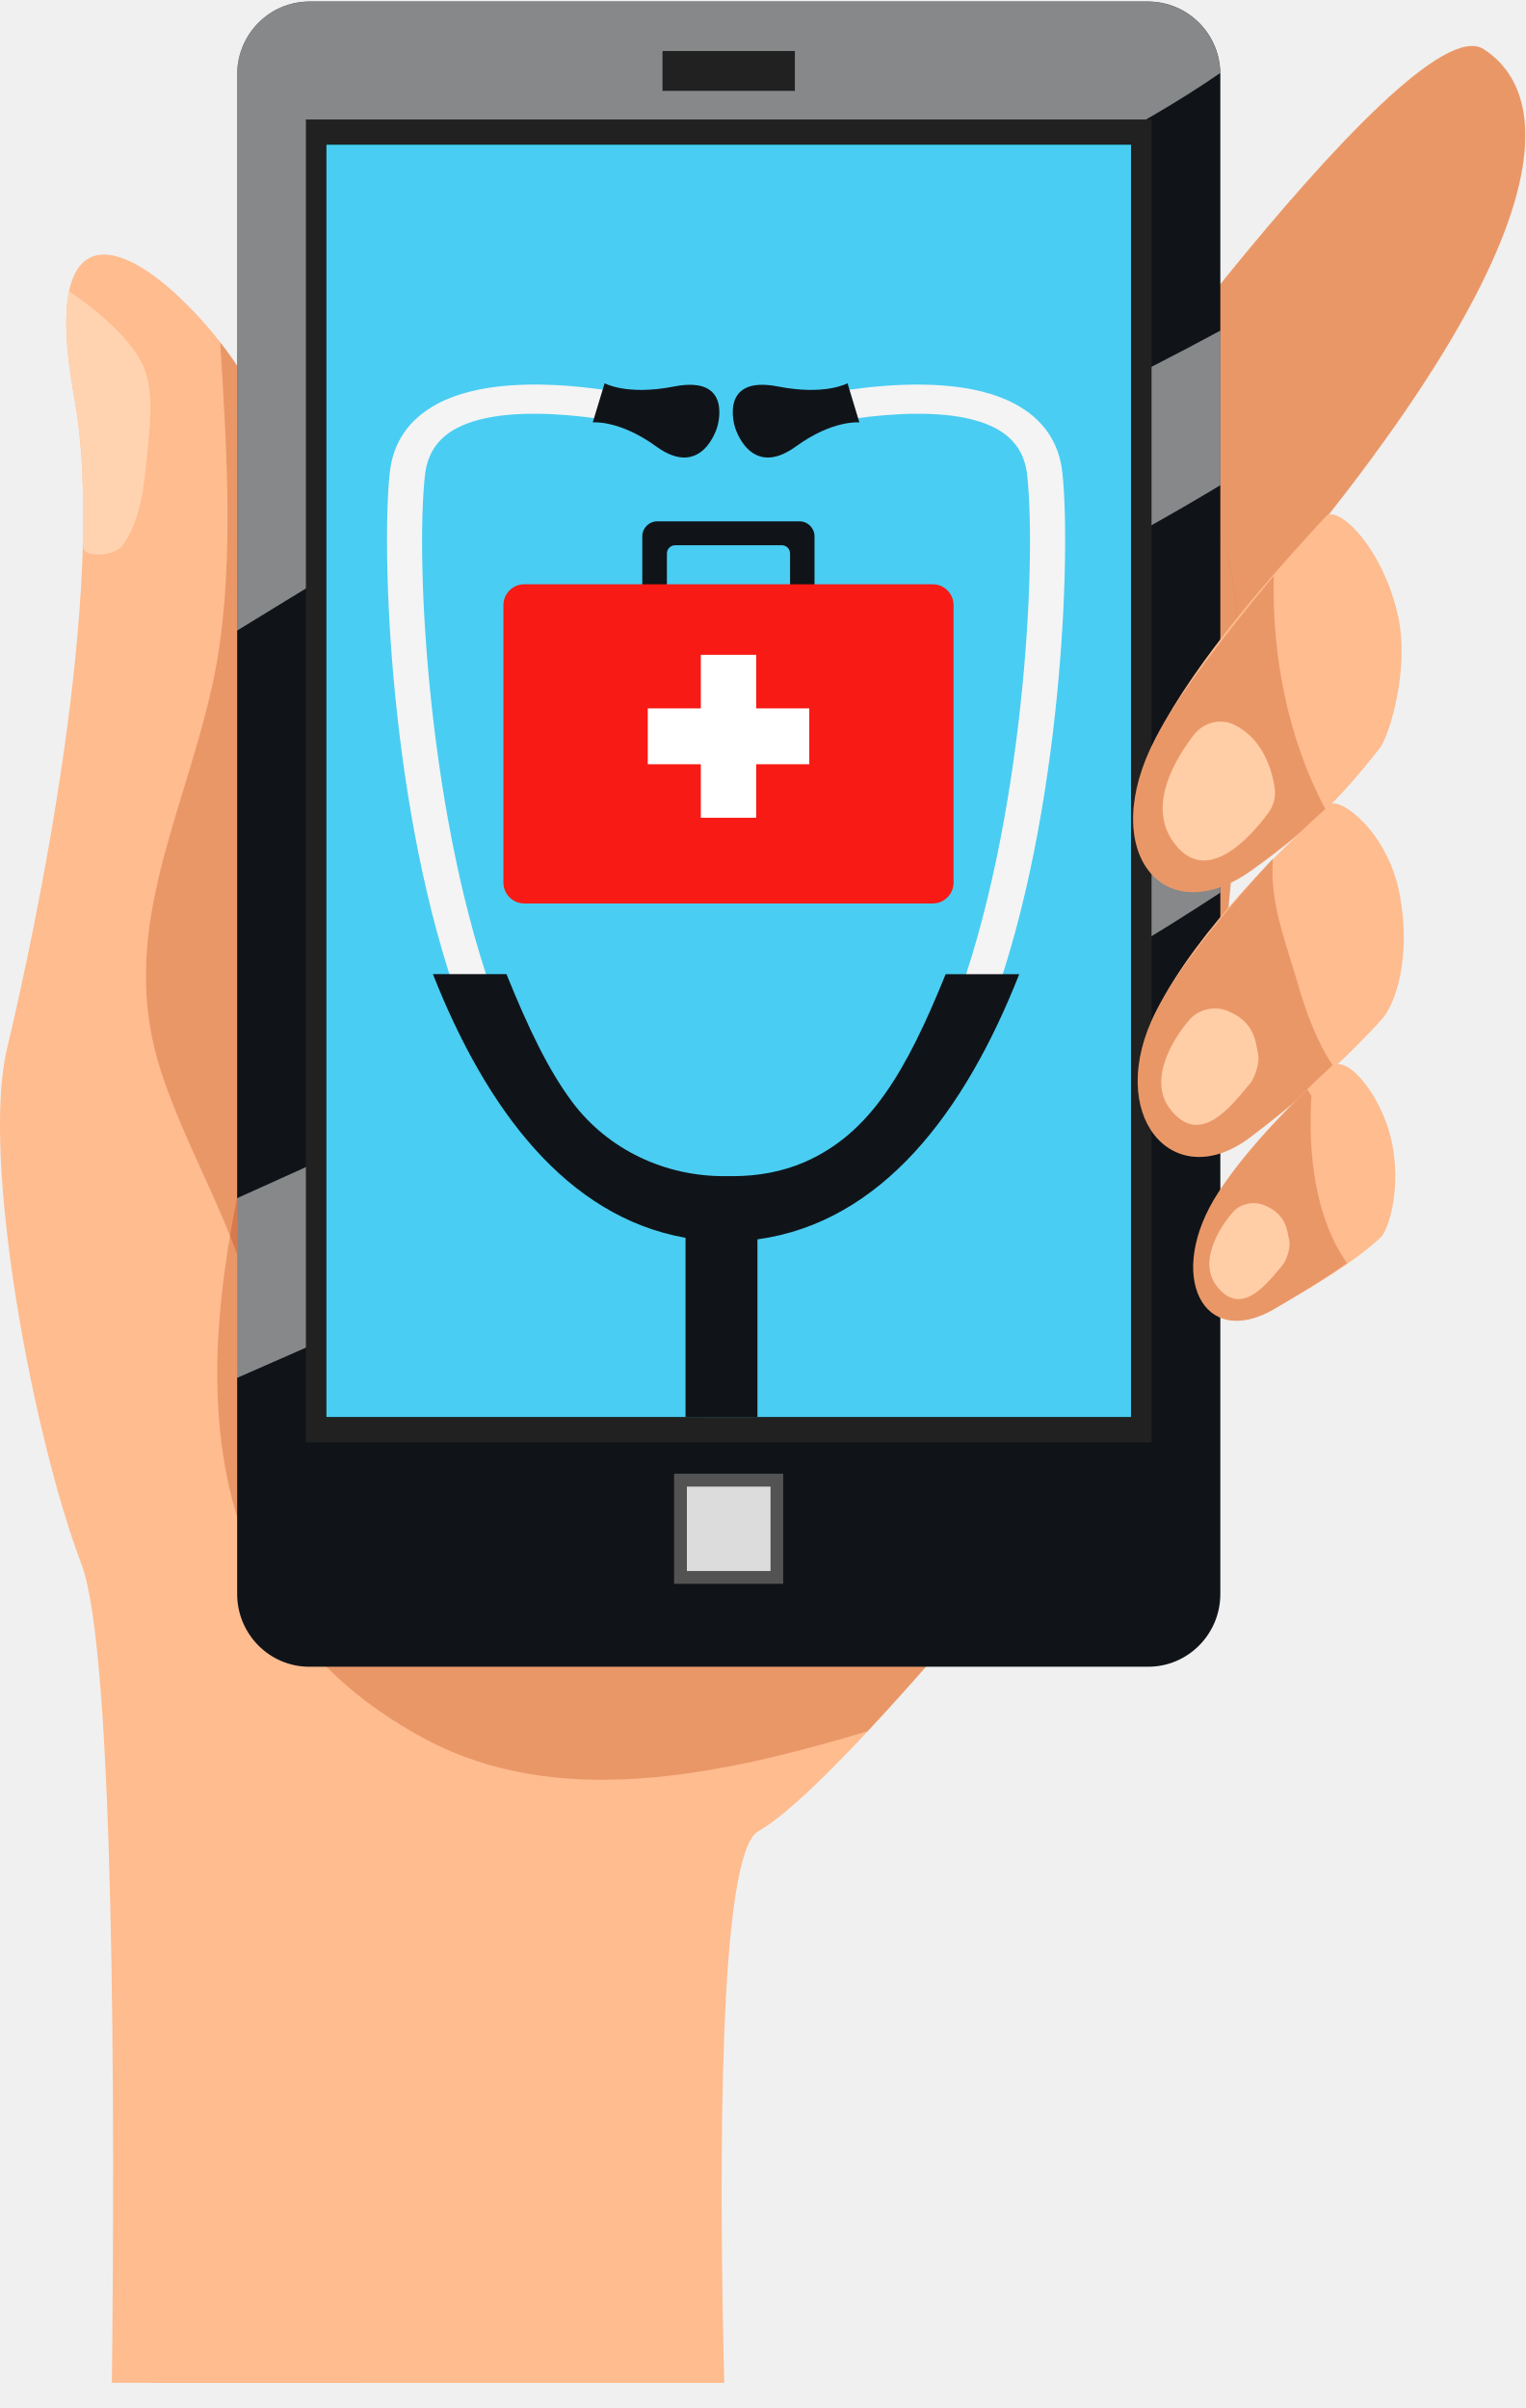
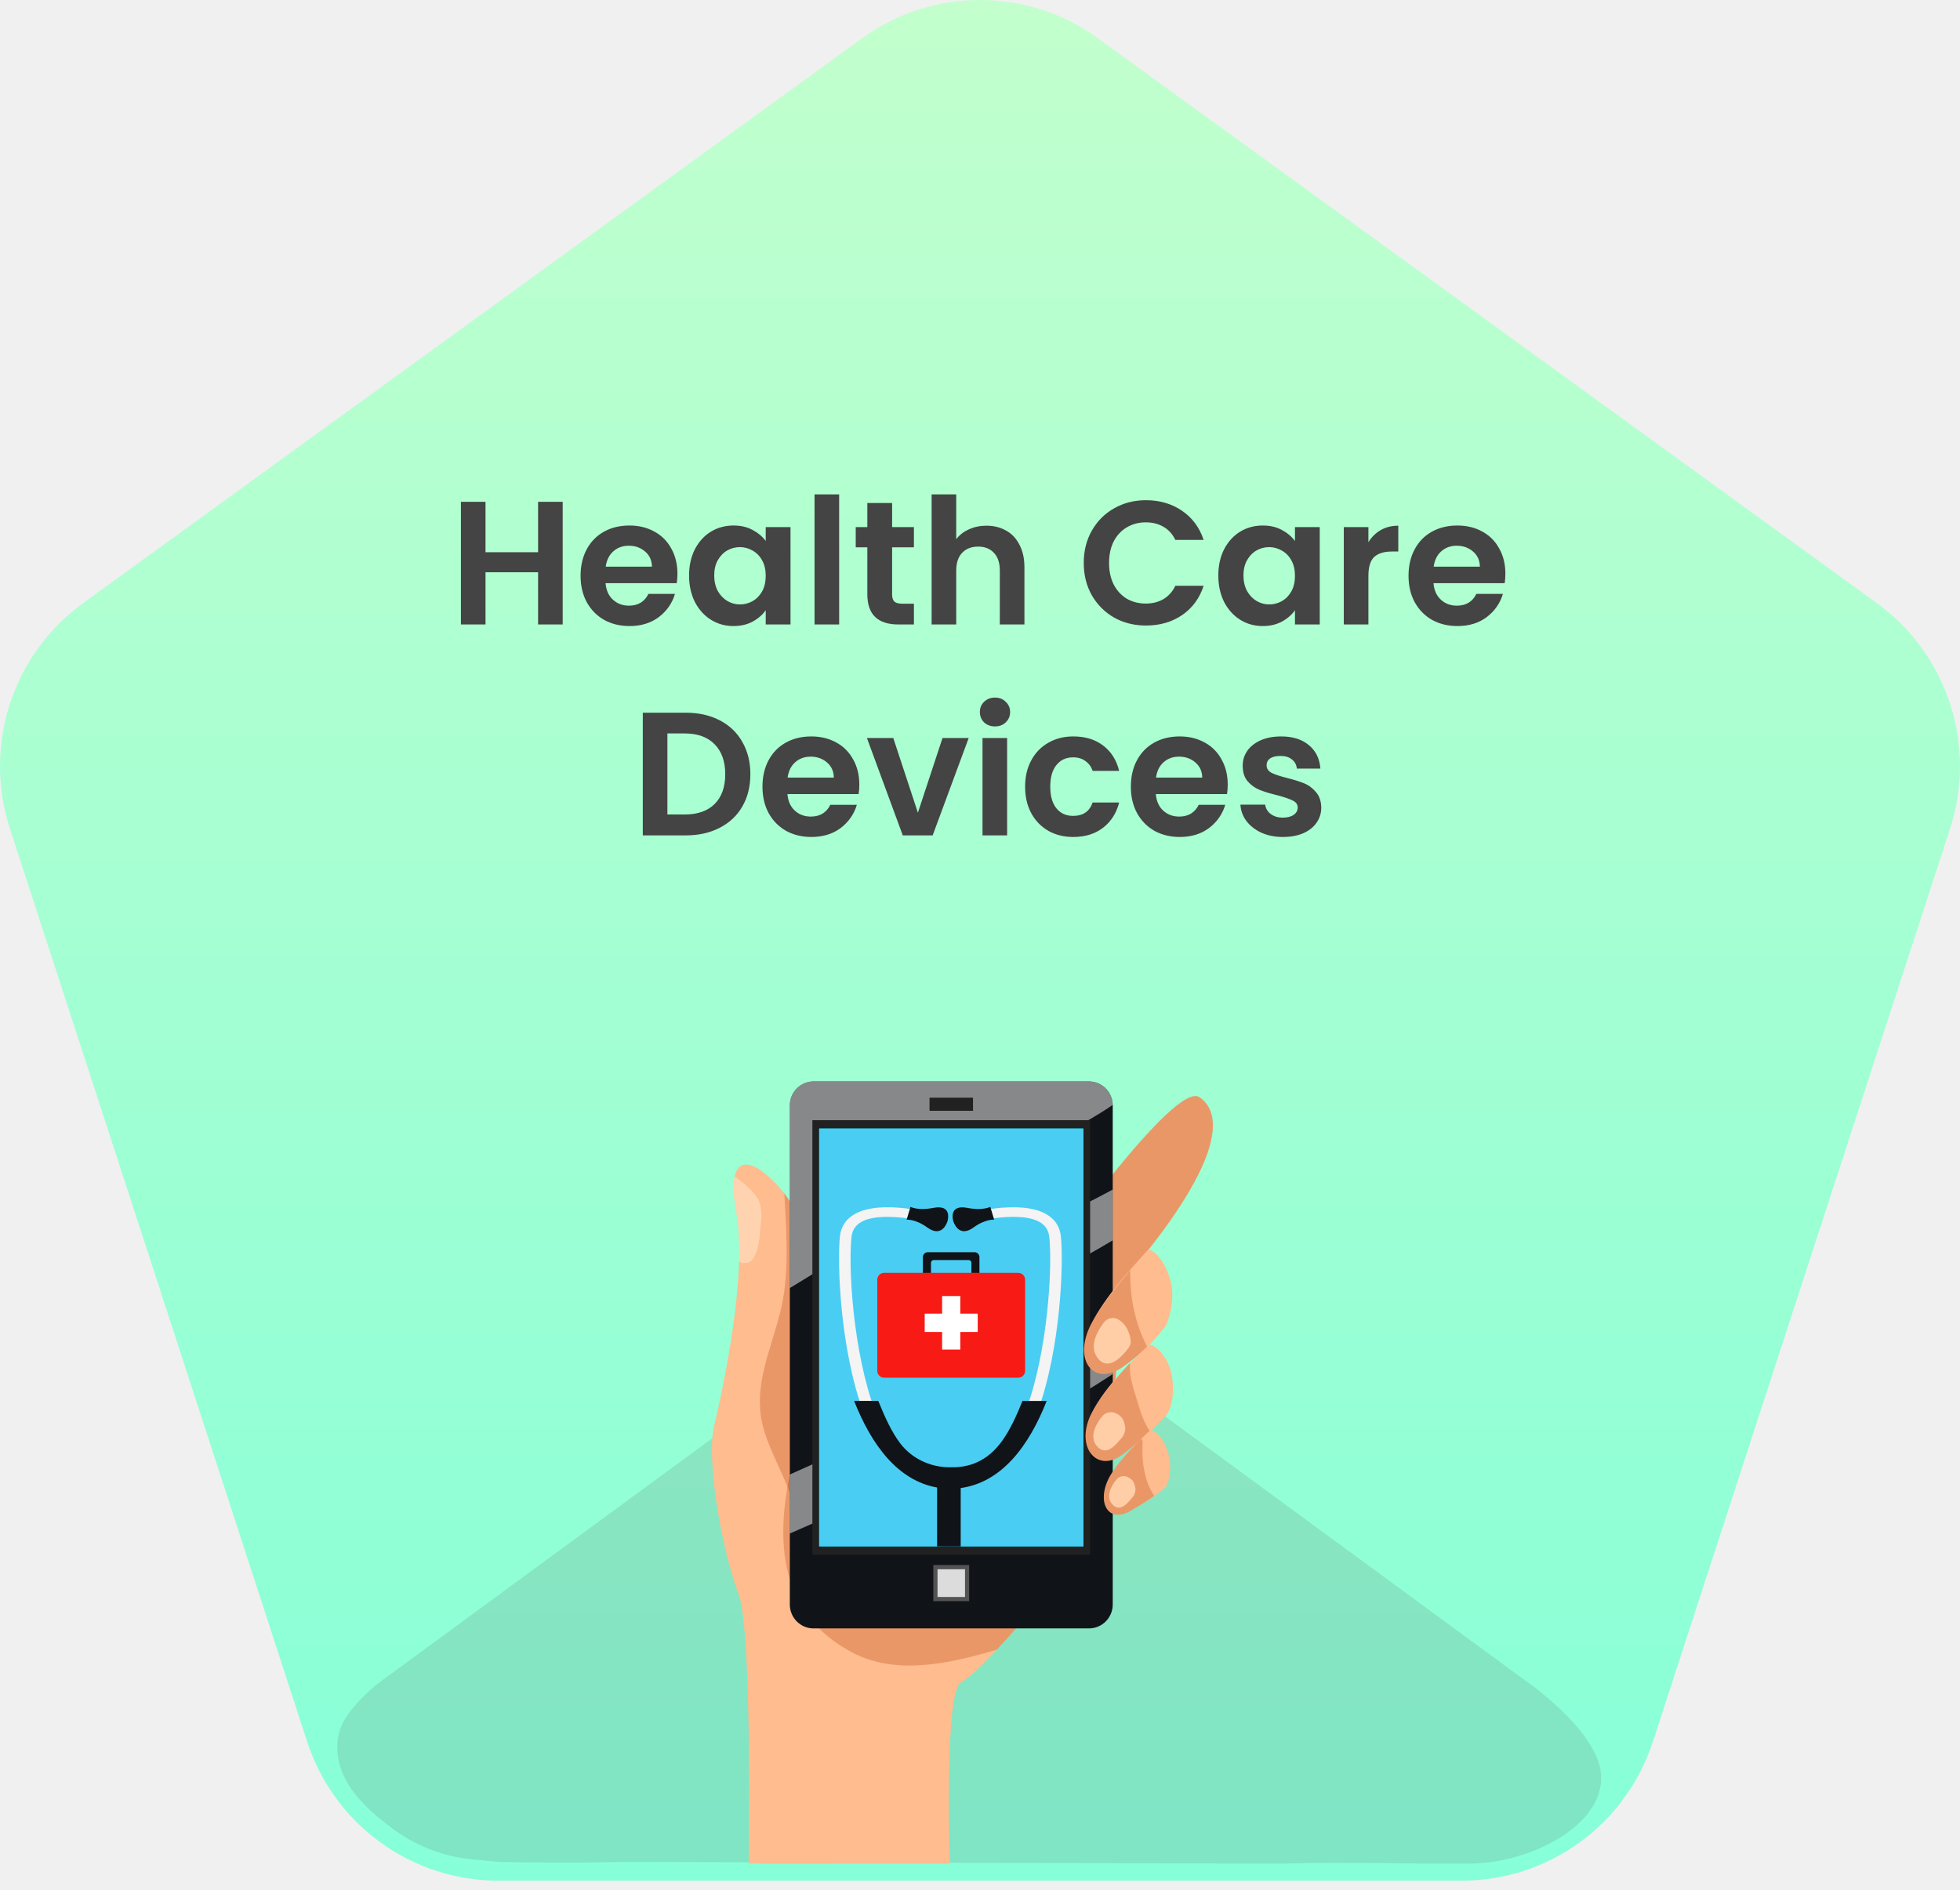
- <svg xmlns="http://www.w3.org/2000/svg" width="57" height="90" viewBox="0 0 57 90" fill="none">
-   <g clip-path="url(#clip0_1_10629)">
-     <path d="M38.451 20.079C38.451 20.079 52.601 0.02 55.438 1.836C58.275 3.652 59.147 10.107 40.864 29.225C40.864 29.225 37.793 22.285 38.448 20.079H38.451Z" fill="#FEBC8F" />
+ <svg xmlns="http://www.w3.org/2000/svg" width="223" height="215" viewBox="0 0 223 215" fill="none">
+   <path d="M124.918 4.355C116.912 -1.452 106.088 -1.452 98.082 4.355L9.46 68.629C1.416 74.463 -1.95 84.829 1.128 94.285L34.948 198.19C38.017 207.619 46.796 214 56.698 214H166.302C176.204 214 184.983 207.619 188.052 198.19L221.872 94.285C224.95 84.829 221.584 74.463 213.54 68.629L124.918 4.355Z" fill="url(#paint0_linear_1_10625)" />
+   <path d="M117.225 149.922C112.019 146.103 104.981 146.103 99.775 149.922L43.507 191.192C42.605 191.854 41.76 192.592 40.999 193.411C39.417 195.113 38.341 196.519 38.373 198.96C38.418 202.383 40.935 205.174 43.638 207.276L44.387 207.859C47.074 209.949 50.298 211.234 53.686 211.565L56.807 211.87C68.186 212.058 66.428 211.87 72.867 211.87L144 212.058C150.439 212.058 146.538 211.87 162.469 212.058H167.151C174.967 212.058 184.984 206.424 181.441 199.457C180.354 197.319 178.324 194.951 174.849 192.187L117.225 149.922Z" fill="#515151" fill-opacity="0.15" />
+   <path d="M64.02 57.098V71.058H61.221V65.118H55.24V71.058H52.441V57.098H55.24V62.838H61.221V57.098H64.02ZM77.076 65.278C77.076 65.678 77.05 66.038 76.996 66.358H68.897C68.963 67.158 69.243 67.785 69.737 68.238C70.23 68.691 70.837 68.918 71.556 68.918C72.597 68.918 73.337 68.471 73.776 67.578H76.796C76.477 68.645 75.863 69.525 74.957 70.218C74.05 70.898 72.936 71.238 71.617 71.238C70.55 71.238 69.59 71.005 68.737 70.538C67.897 70.058 67.237 69.385 66.757 68.518C66.29 67.651 66.056 66.651 66.056 65.518C66.056 64.371 66.29 63.365 66.757 62.498C67.223 61.631 67.876 60.965 68.716 60.498C69.556 60.031 70.523 59.798 71.617 59.798C72.67 59.798 73.61 60.025 74.436 60.478C75.276 60.931 75.923 61.578 76.376 62.418C76.843 63.245 77.076 64.198 77.076 65.278ZM74.177 64.478C74.163 63.758 73.903 63.185 73.397 62.758C72.89 62.318 72.27 62.098 71.537 62.098C70.843 62.098 70.257 62.311 69.776 62.738C69.31 63.151 69.023 63.731 68.916 64.478H74.177ZM78.4 65.478C78.4 64.358 78.62 63.365 79.06 62.498C79.514 61.631 80.12 60.965 80.88 60.498C81.654 60.031 82.514 59.798 83.46 59.798C84.287 59.798 85.007 59.965 85.62 60.298C86.247 60.631 86.747 61.051 87.12 61.558V59.978H89.94V71.058H87.12V69.438C86.76 69.958 86.26 70.391 85.62 70.738C84.994 71.071 84.267 71.238 83.44 71.238C82.507 71.238 81.654 70.998 80.88 70.518C80.12 70.038 79.514 69.365 79.06 68.498C78.62 67.618 78.4 66.611 78.4 65.478ZM87.12 65.518C87.12 64.838 86.987 64.258 86.72 63.778C86.454 63.285 86.094 62.911 85.64 62.658C85.187 62.391 84.7 62.258 84.18 62.258C83.66 62.258 83.18 62.385 82.74 62.638C82.3 62.891 81.94 63.265 81.66 63.758C81.394 64.238 81.26 64.811 81.26 65.478C81.26 66.145 81.394 66.731 81.66 67.238C81.94 67.731 82.3 68.111 82.74 68.378C83.194 68.645 83.674 68.778 84.18 68.778C84.7 68.778 85.187 68.651 85.64 68.398C86.094 68.131 86.454 67.758 86.72 67.278C86.987 66.785 87.12 66.198 87.12 65.518ZM95.475 56.258V71.058H92.675V56.258H95.475ZM101.501 62.278V67.638C101.501 68.011 101.588 68.285 101.761 68.458C101.948 68.618 102.255 68.698 102.681 68.698H103.981V71.058H102.221C99.861 71.058 98.681 69.911 98.681 67.618V62.278H97.361V59.978H98.681V57.238H101.501V59.978H103.981V62.278H101.501ZM112.235 59.818C113.075 59.818 113.822 60.005 114.475 60.378C115.129 60.738 115.635 61.278 115.995 61.998C116.369 62.705 116.555 63.558 116.555 64.558V71.058H113.755V64.938C113.755 64.058 113.535 63.385 113.095 62.918C112.655 62.438 112.055 62.198 111.295 62.198C110.522 62.198 109.909 62.438 109.455 62.918C109.015 63.385 108.795 64.058 108.795 64.938V71.058H105.995V56.258H108.795V61.358C109.155 60.878 109.635 60.505 110.235 60.238C110.835 59.958 111.502 59.818 112.235 59.818ZM123.304 64.058C123.304 62.685 123.61 61.458 124.224 60.378C124.85 59.285 125.697 58.438 126.764 57.838C127.844 57.225 129.05 56.918 130.384 56.918C131.944 56.918 133.31 57.318 134.484 58.118C135.657 58.918 136.477 60.025 136.944 61.438H133.724C133.404 60.771 132.95 60.271 132.364 59.938C131.79 59.605 131.124 59.438 130.364 59.438C129.55 59.438 128.824 59.631 128.184 60.018C127.557 60.391 127.064 60.925 126.704 61.618C126.357 62.311 126.184 63.125 126.184 64.058C126.184 64.978 126.357 65.791 126.704 66.498C127.064 67.191 127.557 67.731 128.184 68.118C128.824 68.491 129.55 68.678 130.364 68.678C131.124 68.678 131.79 68.511 132.364 68.178C132.95 67.831 133.404 67.325 133.724 66.658H136.944C136.477 68.085 135.657 69.198 134.484 69.998C133.324 70.785 131.957 71.178 130.384 71.178C129.05 71.178 127.844 70.878 126.764 70.278C125.697 69.665 124.85 68.818 124.224 67.738C123.61 66.658 123.304 65.431 123.304 64.058ZM138.615 65.478C138.615 64.358 138.835 63.365 139.275 62.498C139.728 61.631 140.335 60.965 141.095 60.498C141.868 60.031 142.728 59.798 143.675 59.798C144.502 59.798 145.222 59.965 145.835 60.298C146.462 60.631 146.962 61.051 147.335 61.558V59.978H150.155V71.058H147.335V69.438C146.975 69.958 146.475 70.391 145.835 70.738C145.208 71.071 144.482 71.238 143.655 71.238C142.722 71.238 141.868 70.998 141.095 70.518C140.335 70.038 139.728 69.365 139.275 68.498C138.835 67.618 138.615 66.611 138.615 65.478ZM147.335 65.518C147.335 64.838 147.202 64.258 146.935 63.778C146.668 63.285 146.308 62.911 145.855 62.658C145.402 62.391 144.915 62.258 144.395 62.258C143.875 62.258 143.395 62.385 142.955 62.638C142.515 62.891 142.155 63.265 141.875 63.758C141.608 64.238 141.475 64.811 141.475 65.478C141.475 66.145 141.608 66.731 141.875 67.238C142.155 67.731 142.515 68.111 142.955 68.378C143.408 68.645 143.888 68.778 144.395 68.778C144.915 68.778 145.402 68.651 145.855 68.398C146.308 68.131 146.668 67.758 146.935 67.278C147.202 66.785 147.335 66.198 147.335 65.518ZM155.69 61.698C156.05 61.111 156.516 60.651 157.09 60.318C157.676 59.985 158.343 59.818 159.09 59.818V62.758H158.35C157.47 62.758 156.803 62.965 156.35 63.378C155.91 63.791 155.69 64.511 155.69 65.538V71.058H152.89V59.978H155.69V61.698ZM171.276 65.278C171.276 65.678 171.249 66.038 171.196 66.358H163.096C163.162 67.158 163.442 67.785 163.936 68.238C164.429 68.691 165.036 68.918 165.756 68.918C166.796 68.918 167.536 68.471 167.976 67.578H170.996C170.676 68.645 170.062 69.525 169.156 70.218C168.249 70.898 167.136 71.238 165.816 71.238C164.749 71.238 163.789 71.005 162.936 70.538C162.096 70.058 161.436 69.385 160.956 68.518C160.489 67.651 160.256 66.651 160.256 65.518C160.256 64.371 160.489 63.365 160.956 62.498C161.422 61.631 162.076 60.965 162.916 60.498C163.756 60.031 164.722 59.798 165.816 59.798C166.869 59.798 167.809 60.025 168.636 60.478C169.476 60.931 170.122 61.578 170.576 62.418C171.042 63.245 171.276 64.198 171.276 65.278ZM168.376 64.478C168.362 63.758 168.102 63.185 167.596 62.758C167.089 62.318 166.469 62.098 165.736 62.098C165.042 62.098 164.456 62.311 163.976 62.738C163.509 63.151 163.222 63.731 163.116 64.478H168.376ZM78.014 81.098C79.481 81.098 80.767 81.385 81.874 81.958C82.994 82.531 83.854 83.351 84.454 84.418C85.067 85.471 85.374 86.698 85.374 88.098C85.374 89.498 85.067 90.725 84.454 91.778C83.854 92.818 82.994 93.625 81.874 94.198C80.767 94.771 79.481 95.058 78.014 95.058H73.134V81.098H78.014ZM77.914 92.678C79.381 92.678 80.514 92.278 81.314 91.478C82.114 90.678 82.514 89.551 82.514 88.098C82.514 86.645 82.114 85.511 81.314 84.698C80.514 83.871 79.381 83.458 77.914 83.458H75.934V92.678H77.914ZM97.77 89.278C97.77 89.678 97.743 90.038 97.69 90.358H89.59C89.656 91.158 89.936 91.785 90.43 92.238C90.923 92.691 91.53 92.918 92.25 92.918C93.29 92.918 94.03 92.471 94.47 91.578H97.49C97.17 92.645 96.556 93.525 95.65 94.218C94.743 94.898 93.63 95.238 92.31 95.238C91.243 95.238 90.283 95.005 89.43 94.538C88.59 94.058 87.93 93.385 87.45 92.518C86.983 91.651 86.75 90.651 86.75 89.518C86.75 88.371 86.983 87.365 87.45 86.498C87.916 85.631 88.57 84.965 89.41 84.498C90.25 84.031 91.216 83.798 92.31 83.798C93.363 83.798 94.303 84.025 95.13 84.478C95.97 84.931 96.617 85.578 97.07 86.418C97.537 87.245 97.77 88.198 97.77 89.278ZM94.87 88.478C94.856 87.758 94.597 87.185 94.09 86.758C93.583 86.318 92.963 86.098 92.23 86.098C91.537 86.098 90.95 86.311 90.47 86.738C90.003 87.151 89.716 87.731 89.61 88.478H94.87ZM104.434 92.478L107.234 83.978H110.214L106.114 95.058H102.714L98.634 83.978H101.634L104.434 92.478ZM113.206 82.658C112.713 82.658 112.3 82.505 111.966 82.198C111.646 81.878 111.486 81.485 111.486 81.018C111.486 80.551 111.646 80.165 111.966 79.858C112.3 79.538 112.713 79.378 113.206 79.378C113.7 79.378 114.106 79.538 114.426 79.858C114.76 80.165 114.926 80.551 114.926 81.018C114.926 81.485 114.76 81.878 114.426 82.198C114.106 82.505 113.7 82.658 113.206 82.658ZM114.586 83.978V95.058H111.786V83.978H114.586ZM116.633 89.518C116.633 88.371 116.866 87.371 117.333 86.518C117.799 85.651 118.446 84.985 119.273 84.518C120.099 84.038 121.046 83.798 122.113 83.798C123.486 83.798 124.619 84.145 125.513 84.838C126.419 85.518 127.026 86.478 127.333 87.718H124.313C124.153 87.238 123.879 86.865 123.493 86.598C123.119 86.318 122.653 86.178 122.093 86.178C121.293 86.178 120.659 86.471 120.193 87.058C119.726 87.631 119.493 88.451 119.493 89.518C119.493 90.571 119.726 91.391 120.193 91.978C120.659 92.551 121.293 92.838 122.093 92.838C123.226 92.838 123.966 92.331 124.313 91.318H127.333C127.026 92.518 126.419 93.471 125.513 94.178C124.606 94.885 123.473 95.238 122.113 95.238C121.046 95.238 120.099 95.005 119.273 94.538C118.446 94.058 117.799 93.391 117.333 92.538C116.866 91.671 116.633 90.665 116.633 89.518ZM139.684 89.278C139.684 89.678 139.657 90.038 139.604 90.358H131.504C131.571 91.158 131.851 91.785 132.344 92.238C132.837 92.691 133.444 92.918 134.164 92.918C135.204 92.918 135.944 92.471 136.384 91.578H139.404C139.084 92.645 138.471 93.525 137.564 94.218C136.657 94.898 135.544 95.238 134.224 95.238C133.157 95.238 132.197 95.005 131.344 94.538C130.504 94.058 129.844 93.385 129.364 92.518C128.897 91.651 128.664 90.651 128.664 89.518C128.664 88.371 128.897 87.365 129.364 86.498C129.831 85.631 130.484 84.965 131.324 84.498C132.164 84.031 133.131 83.798 134.224 83.798C135.277 83.798 136.217 84.025 137.044 84.478C137.884 84.931 138.531 85.578 138.984 86.418C139.451 87.245 139.684 88.198 139.684 89.278ZM136.784 88.478C136.771 87.758 136.511 87.185 136.004 86.758C135.497 86.318 134.877 86.098 134.144 86.098C133.451 86.098 132.864 86.311 132.384 86.738C131.917 87.151 131.631 87.731 131.524 88.478H136.784ZM145.968 95.238C145.061 95.238 144.248 95.078 143.528 94.758C142.808 94.425 142.234 93.978 141.808 93.418C141.394 92.858 141.168 92.238 141.128 91.558H143.948C144.001 91.985 144.208 92.338 144.568 92.618C144.941 92.898 145.401 93.038 145.948 93.038C146.481 93.038 146.894 92.931 147.188 92.718C147.494 92.505 147.648 92.231 147.648 91.898C147.648 91.538 147.461 91.271 147.088 91.098C146.728 90.911 146.148 90.711 145.348 90.498C144.521 90.298 143.841 90.091 143.308 89.878C142.788 89.665 142.334 89.338 141.948 88.898C141.574 88.458 141.388 87.865 141.388 87.118C141.388 86.505 141.561 85.945 141.908 85.438C142.268 84.931 142.774 84.531 143.428 84.238C144.094 83.945 144.874 83.798 145.768 83.798C147.088 83.798 148.141 84.131 148.928 84.798C149.714 85.451 150.148 86.338 150.228 87.458H147.548C147.508 87.018 147.321 86.671 146.988 86.418C146.668 86.151 146.234 86.018 145.688 86.018C145.181 86.018 144.788 86.111 144.508 86.298C144.241 86.485 144.108 86.745 144.108 87.078C144.108 87.451 144.294 87.738 144.668 87.938C145.041 88.125 145.621 88.318 146.408 88.518C147.208 88.718 147.868 88.925 148.388 89.138C148.908 89.351 149.354 89.685 149.728 90.138C150.114 90.578 150.314 91.165 150.328 91.898C150.328 92.538 150.148 93.111 149.788 93.618C149.441 94.125 148.934 94.525 148.268 94.818C147.614 95.098 146.848 95.238 145.968 95.238Z" fill="#444444" />
+   <g clip-path="url(#clip0_1_10625)">
+     <path d="M119.451 143.079C119.451 143.079 133.601 123.02 136.438 124.836C139.274 126.652 140.147 133.107 121.864 152.225C121.864 152.225 118.793 145.285 119.448 143.079H119.451Z" fill="#FEBC8F" />
    <g style="mix-blend-mode:multiply" opacity="0.75">
-       <path d="M38.451 20.079C38.451 20.079 52.601 0.02 55.438 1.836C58.275 3.652 59.147 10.107 40.864 29.225C40.864 29.225 37.793 22.285 38.448 20.079H38.451Z" fill="#E4BCA3" />
+       <path d="M119.451 143.079C119.451 143.079 133.601 123.02 136.438 124.836C139.274 126.652 140.147 133.107 121.864 152.225C121.864 152.225 118.793 145.285 119.448 143.079H119.451Z" fill="#E4BCA3" />
    </g>
-     <path d="M4.181 89.058H13.517C13.659 80.762 14.437 66.853 17.951 61.87C23.087 54.583 16.414 45.057 15.117 43.197C13.82 41.339 8.643 39.851 10.939 29.237C12.729 20.954 10.629 15.502 7.685 12.134C4.737 8.763 1.464 7.681 2.773 14.844C4.083 22.004 1.246 35.06 0.262 39.194C-0.721 43.327 1.246 53.737 3.045 58.465C4.279 61.705 4.295 78.693 4.181 89.064V89.058Z" fill="#FEBC8F" />
+     <path d="M85.181 212.058H94.517C94.659 203.762 95.437 189.853 98.951 184.871C104.087 177.583 97.414 168.058 96.117 166.196C94.82 164.339 89.643 162.851 91.939 152.237C93.729 143.954 91.629 138.502 88.685 135.134C85.737 131.763 82.464 130.681 83.773 137.844C85.083 145.004 82.246 158.06 81.262 162.194C80.279 166.327 82.246 176.737 84.045 181.464C85.279 184.705 85.294 201.693 85.181 212.064V212.058Z" fill="#FEBC8F" />
    <g style="mix-blend-mode:multiply" opacity="0.75">
-       <path d="M8.229 12.788C8.463 16.711 8.83 21.669 7.91 25.72C6.762 30.77 4.374 34.938 6.009 40.02C7.059 43.283 9.13 46.373 9.649 49.807C10.12 52.939 9.893 56.632 11.056 59.566C12.556 63.352 15.848 62.234 18.732 60.562C22.319 53.488 16.341 44.943 15.12 43.193C13.824 41.332 8.647 39.848 10.94 29.234C12.619 21.468 10.879 16.194 8.226 12.788H8.229Z" fill="#E4BCA3" />
+       <path d="M89.229 135.788C89.463 139.711 89.83 144.669 88.91 148.72C87.762 153.77 85.374 157.938 87.009 163.02C88.059 166.283 90.13 169.373 90.649 172.807C91.12 175.939 90.893 179.632 92.056 182.566C93.556 186.352 96.848 185.234 99.732 183.562C103.319 176.488 97.341 167.943 96.121 166.193C94.824 164.332 89.647 162.848 91.939 152.234C93.619 144.468 91.879 139.194 89.226 135.788H89.229Z" fill="#E4BCA3" />
    </g>
-     <path d="M45.801 20.574C44.024 15.013 25.968 8.945 22.037 16.715C18.922 22.872 9.437 69.864 5.642 89.061H27.063C26.857 80.605 26.86 69.267 28.337 68.443C30.709 67.122 37.098 59.518 40.896 54.73C44.694 49.942 47.575 26.138 45.798 20.577L45.801 20.574Z" fill="#FEBC8F" />
+     <path d="M126.801 143.574C125.024 138.013 106.968 131.945 103.037 139.715C99.922 145.872 90.437 192.864 86.642 212.061H108.063C107.857 203.605 107.86 192.267 109.337 191.443C111.709 190.122 118.098 182.518 121.896 177.73C125.694 172.942 128.575 149.138 126.798 143.577L126.801 143.574Z" fill="#FEBC8F" />
    <g style="mix-blend-mode:multiply" opacity="0.75">
-       <path d="M17.04 41.297C15.667 43.254 9.563 41.083 9.124 43.385C8.241 48.001 5.452 59.419 15.898 65.002C20.803 67.623 26.778 66.4 32.423 64.705C35.193 61.743 38.542 57.702 40.902 54.727C44.7 49.938 47.581 26.135 45.804 20.574C44.026 15.013 25.971 8.945 22.04 16.715C20.683 19.396 17.903 27.335 14.845 36.579C16.904 36.991 18.58 39.107 17.04 41.3V41.297Z" fill="#E4BCA3" />
+       <path d="M98.04 164.297C96.667 166.254 90.563 164.083 90.124 166.385C89.241 171.001 86.452 182.419 96.898 188.002C101.803 190.623 107.778 189.4 113.423 187.705C116.193 184.743 119.543 180.702 121.902 177.727C125.7 172.938 128.581 149.135 126.804 143.574C125.027 138.013 106.971 131.945 103.04 139.715C101.683 142.396 98.903 150.335 95.845 159.579C97.904 159.991 99.58 162.107 98.04 164.3V164.297Z" fill="#E4BCA3" />
    </g>
-     <path d="M42.904 0.058H11.559C10.07 0.058 8.862 1.277 8.862 2.781V59.572C8.862 61.076 10.07 62.295 11.559 62.295H42.904C44.394 62.295 45.602 61.076 45.602 59.572V2.781C45.602 1.277 44.394 0.058 42.904 0.058Z" fill="#101418" />
+     <path d="M123.904 123.058H92.559C91.07 123.058 89.862 124.277 89.862 125.781V182.572C89.862 184.076 91.07 185.295 92.559 185.295H123.904C125.394 185.295 126.602 184.076 126.602 182.572V125.781C126.602 124.277 125.394 123.058 123.904 123.058Z" fill="#101418" />
    <g style="mix-blend-mode:screen" opacity="0.65">
-       <path d="M16.303 19.048C22.496 15.358 28.733 11.639 35.175 8.406C38.698 6.637 42.348 4.968 45.596 2.73C45.567 1.252 44.375 0.062 42.904 0.062H11.559C10.07 0.062 8.862 1.281 8.862 2.784V23.568C11.335 22.049 13.811 20.539 16.303 19.052V19.048Z" fill="#C2C2C2" />
+       <path d="M97.303 142.048C103.496 138.358 109.733 134.639 116.175 131.406C119.698 129.637 123.348 127.968 126.596 125.73C126.567 124.252 125.375 123.062 123.904 123.062H92.559C91.07 123.062 89.862 124.281 89.862 125.784V146.568C92.335 145.049 94.811 143.539 97.303 142.052V142.048Z" fill="#C2C2C2" />
    </g>
    <g style="mix-blend-mode:screen" opacity="0.65">
-       <path d="M40.747 14.857C35.902 17.27 31.161 19.926 26.477 22.655C27.632 23.836 28.353 25.455 28.372 27.054C30.387 26.115 32.392 25.151 34.378 24.152C38.078 22.294 41.933 20.35 45.602 18.135V12.357C44.005 13.226 42.376 14.046 40.751 14.854L40.747 14.857Z" fill="#C2C2C2" />
+       <path d="M121.747 137.857C116.902 140.27 112.161 142.926 107.478 145.655C108.632 146.836 109.353 148.455 109.372 150.054C111.387 149.115 113.392 148.151 115.378 147.152C119.078 145.294 122.933 143.35 126.602 141.135V135.357C125.005 136.226 123.376 137.046 121.75 137.854L121.747 137.857Z" fill="#C2C2C2" />
    </g>
    <g style="mix-blend-mode:screen" opacity="0.65">
-       <path d="M13.28 49.559C24.232 44.722 35.523 39.966 45.599 33.365V27.66C43.242 28.95 40.864 30.16 38.524 31.322C30.611 35.245 22.474 38.696 14.409 42.287C12.556 43.114 10.705 43.944 8.858 44.783V51.499C10.332 50.855 11.806 50.206 13.277 49.559H13.28Z" fill="#C2C2C2" />
+       <path d="M94.28 172.558C105.232 167.722 116.522 162.966 126.599 156.365V150.66C124.242 151.95 121.864 153.16 119.524 154.322C111.611 158.245 103.474 161.696 95.409 165.287C93.555 166.114 91.705 166.943 89.858 167.783V174.499C91.332 173.854 92.806 173.206 94.277 172.558H94.28Z" fill="#C2C2C2" />
    </g>
-     <path d="M43.031 4.466H11.43V53.909H43.031V4.466Z" fill="#212121" />
-     <path d="M42.262 5.418H12.201V52.958H42.262V5.418Z" fill="#00E5F6" />
-     <path d="M42.262 5.418H12.201V52.958H42.262V5.418Z" fill="#4ACDF2" />
-     <path d="M29.267 55.081H25.19V59.196H29.267V55.081Z" fill="#535353" />
-     <path d="M28.793 55.563H25.668V58.717H28.793V55.563Z" fill="#DCDCDC" />
-     <path d="M29.703 1.906H24.757V3.397H29.703V1.906Z" fill="#212121" />
-     <path d="M3.127 20.523C3.178 20.641 3.292 20.686 3.523 20.714C3.807 20.753 4.367 20.714 4.642 20.303C5.332 19.262 5.401 17.95 5.525 16.702C5.61 15.846 5.727 14.79 5.452 13.953C5.088 12.702 3.336 11.396 2.583 10.883C2.406 11.735 2.441 13.018 2.773 14.834C2.979 15.958 3.061 17.101 3.093 18.244C3.108 18.898 3.099 19.552 3.093 20.207C3.093 20.347 3.099 20.449 3.131 20.52L3.127 20.523Z" fill="#FFD3B0" />
-     <path d="M49.539 19.303C47.603 21.417 44.792 24.516 43.188 27.574C40.965 31.813 43.47 34.859 46.737 32.551C48.799 31.095 49.995 29.962 51.554 27.97C51.927 27.491 52.673 25.014 52.249 23.054C51.683 20.44 49.966 18.837 49.539 19.303Z" fill="#FEBC8F" />
+     <path d="M124.031 127.466H92.43V176.909H124.031V127.466Z" fill="#212121" />
+     <path d="M123.262 128.418H93.201V175.958H123.262V128.418Z" fill="#00E5F6" />
+     <path d="M123.262 128.418H93.201V175.958H123.262V128.418Z" fill="#4ACDF2" />
+     <path d="M110.267 178.081H106.19V182.195H110.267V178.081Z" fill="#535353" />
+     <path d="M109.793 178.563H106.668V181.717H109.793V178.563Z" fill="#DCDCDC" />
+     <path d="M110.703 124.906H105.757V126.397H110.703V124.906Z" fill="#212121" />
+     <path d="M84.127 143.523C84.178 143.641 84.292 143.686 84.523 143.714C84.807 143.753 85.367 143.714 85.642 143.303C86.332 142.262 86.401 140.95 86.525 139.702C86.61 138.846 86.727 137.79 86.452 136.953C86.088 135.702 84.336 134.397 83.584 133.883C83.406 134.735 83.441 136.018 83.773 137.834C83.979 138.958 84.061 140.101 84.093 141.244C84.109 141.898 84.099 142.552 84.093 143.207C84.093 143.347 84.099 143.449 84.131 143.52L84.127 143.523Z" fill="#FFD3B0" />
+     <path d="M130.539 142.303C128.604 144.417 125.792 147.516 124.189 150.574C121.965 154.813 124.47 157.859 127.737 155.551C129.799 154.095 130.994 152.962 132.554 150.97C132.927 150.491 133.673 148.014 133.249 146.054C132.683 143.44 130.966 141.837 130.539 142.303Z" fill="#FEBC8F" />
    <g style="mix-blend-mode:multiply" opacity="0.75">
-       <path d="M47.597 21.522C45.813 23.673 44.058 25.917 43.191 27.574C40.968 31.813 43.473 34.859 46.74 32.551C47.584 31.954 48.555 31.165 49.542 30.271C48.125 27.622 47.524 24.503 47.6 21.522H47.597Z" fill="#E4BCA3" />
+       <path d="M128.597 144.522C126.813 146.673 125.058 148.917 124.191 150.574C121.968 154.813 124.473 157.859 127.74 155.551C128.584 154.954 129.555 154.165 130.542 153.272C129.125 150.622 128.524 147.503 128.6 144.522H128.597Z" fill="#E4BCA3" />
    </g>
-     <path d="M46.108 27.083C45.589 26.837 44.966 27.009 44.612 27.466C43.925 28.356 42.917 30.035 43.78 31.37C45.001 33.253 46.721 31.296 47.395 30.383C47.6 30.106 47.686 29.761 47.629 29.419C47.518 28.733 47.173 27.587 46.105 27.083H46.108Z" fill="#FFCEA7" />
-     <path d="M49.691 30.08C48.122 31.504 44.801 34.651 43.201 37.792C41.237 41.648 43.815 44.684 46.702 42.52C48.372 41.269 50.216 39.682 51.652 38.076C52.132 37.54 52.752 35.794 52.303 33.425C51.854 31.054 50.042 29.754 49.688 30.077L49.691 30.08Z" fill="#FEBC8F" />
+     <path d="M127.108 150.083C126.589 149.837 125.966 150.009 125.612 150.466C124.925 151.356 123.917 153.035 124.78 154.37C126.001 156.253 127.721 154.296 128.395 153.383C128.6 153.106 128.686 152.761 128.629 152.419C128.518 151.733 128.173 150.587 127.104 150.083H127.108Z" fill="#FFCEA7" />
+     <path d="M130.691 153.08C129.122 154.504 125.801 157.651 124.201 160.792C122.237 164.648 124.815 167.684 127.702 165.52C129.372 164.268 131.216 162.682 132.652 161.076C133.132 160.54 133.752 158.794 133.303 156.425C132.854 154.054 131.042 152.754 130.688 153.077L130.691 153.08Z" fill="#FEBC8F" />
    <g style="mix-blend-mode:multiply" opacity="0.75">
-       <path d="M48.486 36.736C48.015 35.111 47.439 33.713 47.566 32.078C45.779 34.045 44.017 36.187 43.201 37.792C41.237 41.648 43.815 44.684 46.702 42.52C47.6 41.846 48.723 40.92 49.843 39.883C49.207 38.948 48.805 37.837 48.486 36.732V36.736Z" fill="#E4BCA3" />
+       <path d="M129.486 159.736C129.015 158.111 128.439 156.713 128.566 155.078C126.779 157.045 125.017 159.187 124.201 160.792C122.237 164.648 124.815 167.684 127.702 165.52C128.6 164.846 129.723 163.92 130.843 162.883C130.207 161.948 129.805 160.837 129.486 159.732V159.736Z" fill="#E4BCA3" />
    </g>
-     <path d="M45.87 37.783C45.383 37.585 44.801 37.722 44.469 38.092C43.827 38.814 42.901 40.349 43.71 41.428C44.852 42.954 46.073 41.246 46.705 40.505C46.898 40.279 47.072 39.711 47.018 39.433C46.914 38.877 46.866 38.188 45.867 37.783H45.87Z" fill="#FFCEA7" />
-     <path d="M49.719 39.886C48.369 41.128 46.623 42.884 45.529 44.566C43.53 47.634 44.941 50.503 47.638 48.914C49.055 48.077 50.5 47.257 51.592 46.251C51.955 45.916 52.585 43.698 51.661 41.613C51.13 40.407 50.213 39.433 49.716 39.886H49.719Z" fill="#FEBC8F" />
+     <path d="M126.87 160.783C126.383 160.585 125.801 160.722 125.469 161.092C124.827 161.814 123.901 163.349 124.71 164.428C125.852 165.954 127.073 164.246 127.705 163.506C127.898 163.279 128.072 162.711 128.018 162.433C127.914 161.878 127.866 161.188 126.867 160.783H126.87Z" fill="#FFCEA7" />
+     <path d="M130.719 162.886C129.369 164.128 127.623 165.884 126.529 167.566C124.53 170.634 125.94 173.503 128.638 171.914C130.055 171.077 131.5 170.257 132.592 169.251C132.955 168.916 133.585 166.698 132.661 164.613C132.13 163.407 131.213 162.433 130.716 162.886H130.719Z" fill="#FEBC8F" />
    <g style="mix-blend-mode:multiply" opacity="0.75">
-       <path d="M49.005 40.956C48.951 40.879 48.9 40.799 48.849 40.719C47.679 41.856 46.402 43.219 45.529 44.566C43.53 47.634 44.941 50.503 47.638 48.914C48.571 48.365 49.495 47.809 50.333 47.209C49.144 45.511 48.872 43.12 49.005 40.956Z" fill="#E4BCA3" />
+       <path d="M130.004 163.956C129.951 163.879 129.9 163.799 129.85 163.719C128.679 164.856 127.402 166.219 126.529 167.566C124.53 170.634 125.94 173.503 128.638 171.914C129.571 171.365 130.495 170.809 131.333 170.209C130.144 168.511 129.872 166.12 130.004 163.956Z" fill="#E4BCA3" />
    </g>
-     <path d="M47.233 45.041C46.832 44.879 46.351 44.994 46.079 45.297C45.548 45.894 44.785 47.158 45.453 48.048C46.395 49.306 47.401 47.898 47.923 47.289C48.081 47.104 48.226 46.631 48.182 46.405C48.097 45.945 48.059 45.38 47.233 45.041Z" fill="#FFCEA7" />
-     <path d="M24.921 22.081V20.689C24.921 20.516 25.061 20.379 25.228 20.379H29.216C29.387 20.379 29.523 20.516 29.523 20.689V22.084H30.437V20.047C30.437 19.738 30.187 19.485 29.88 19.485H24.558C24.251 19.485 24.001 19.738 24.001 20.047V22.084H24.915L24.921 22.081Z" fill="#101418" />
-     <path d="M19.589 21.838H34.855C35.285 21.838 35.633 22.189 35.633 22.623V32.982C35.633 33.416 35.285 33.767 34.855 33.767H19.589C19.159 33.767 18.811 33.416 18.811 32.982V22.623C18.811 22.189 19.159 21.838 19.589 21.838Z" fill="#F81A14" />
-     <path d="M30.241 26.476H28.258V24.475H26.189V26.476H24.206V28.564H26.189V30.565H28.258V28.564H30.241V26.476Z" fill="white" />
-     <path d="M18.602 37.664C16.018 30.805 15.512 21.126 15.879 17.768C15.968 16.96 16.351 16.386 17.056 16.009C19.118 14.901 23.479 15.757 24.985 16.178L25.412 15.147C25.165 15.077 19.361 13.475 16.338 15.096C15.285 15.661 14.687 16.526 14.564 17.672C14.244 20.606 14.554 30.393 17.224 37.664H18.602Z" fill="#F4F4F4" />
-     <path d="M26.8 15.964C26.8 15.964 27.429 14.008 25.193 14.445C23.416 14.793 22.594 14.324 22.594 14.324L22.372 15.055L22.151 15.786C22.151 15.786 23.144 15.687 24.517 16.683C26.24 17.937 26.8 15.964 26.8 15.964Z" fill="#101418" />
-     <path d="M37.208 16.009C37.913 16.386 38.299 16.963 38.385 17.768C38.748 21.123 38.245 30.805 35.662 37.665H37.041C39.713 30.393 40.02 20.606 39.7 17.672C39.577 16.526 38.979 15.661 37.926 15.096C34.903 13.475 29.099 15.08 28.852 15.147L29.279 16.178C30.785 15.757 35.146 14.901 37.208 16.009Z" fill="#F4F4F4" />
-     <path d="M27.464 15.964C27.464 15.964 26.835 14.008 29.071 14.445C30.848 14.793 31.67 14.324 31.67 14.324L31.892 15.055L32.113 15.786C32.113 15.786 31.117 15.687 29.747 16.683C28.024 17.937 27.464 15.964 27.464 15.964Z" fill="#101418" />
-     <path d="M28.239 45.731H26.269V52.958H28.239V45.731Z" fill="#2F8BC5" />
-     <path d="M35.339 36.407C33.853 40.078 32.505 42.37 30.067 43.433C29.229 43.797 28.318 43.956 27.407 43.959H27.075C24.861 43.969 22.733 42.98 21.395 41.202C20.484 39.988 19.732 38.399 18.925 36.407H16.177C18.169 41.466 21.177 45.476 25.617 46.264V52.961H28.305V46.322C32.935 45.683 36.044 41.597 38.087 36.41H35.339V36.407Z" fill="#101418" />
+     <path d="M128.233 168.042C127.832 167.879 127.351 167.994 127.079 168.297C126.548 168.894 125.785 170.158 126.453 171.049C127.395 172.306 128.401 170.898 128.923 170.289C129.081 170.104 129.226 169.631 129.182 169.405C129.097 168.945 129.059 168.38 128.233 168.042Z" fill="#FFCEA7" />
+     <path d="M105.921 145.081V143.689C105.921 143.516 106.06 143.379 106.228 143.379H110.216C110.387 143.379 110.523 143.516 110.523 143.689V145.084H111.437V143.047C111.437 142.738 111.187 142.485 110.88 142.485H105.558C105.251 142.485 105.001 142.738 105.001 143.047V145.084H105.915L105.921 145.081Z" fill="#101418" />
+     <path d="M100.589 144.838H115.855C116.285 144.838 116.633 145.189 116.633 145.623V155.982C116.633 156.416 116.285 156.767 115.855 156.767H100.589C100.159 156.767 99.811 156.416 99.811 155.982V145.623C99.811 145.189 100.159 144.838 100.589 144.838Z" fill="#F81A14" />
+     <path d="M111.241 149.476H109.258V147.475H107.19V149.476H105.207V151.564H107.19V153.565H109.258V151.564H111.241V149.476Z" fill="white" />
+     <path d="M99.602 160.665C97.019 153.805 96.513 144.126 96.879 140.768C96.968 139.96 97.351 139.386 98.056 139.009C100.118 137.901 104.479 138.757 105.985 139.178L106.412 138.147C106.165 138.077 100.361 136.475 97.338 138.096C96.285 138.661 95.687 139.526 95.564 140.672C95.244 143.606 95.554 153.393 98.224 160.665H99.602Z" fill="#F4F4F4" />
+     <path d="M107.8 138.964C107.8 138.964 108.429 137.008 106.193 137.445C104.416 137.793 103.594 137.324 103.594 137.324L103.372 138.055L103.151 138.786C103.151 138.786 104.144 138.687 105.517 139.683C107.24 140.937 107.8 138.964 107.8 138.964Z" fill="#101418" />
+     <path d="M118.208 139.009C118.913 139.386 119.299 139.964 119.385 140.768C119.748 144.123 119.246 153.805 116.662 160.665H118.041C120.713 153.393 121.02 143.606 120.7 140.672C120.577 139.526 119.979 138.661 118.926 138.096C115.903 136.475 110.099 138.08 109.853 138.147L110.279 139.178C111.785 138.757 116.146 137.901 118.208 139.009Z" fill="#F4F4F4" />
+     <path d="M108.464 138.964C108.464 138.964 107.835 137.008 110.071 137.445C111.848 137.793 112.67 137.324 112.67 137.324L112.892 138.055L113.113 138.786C113.113 138.786 112.117 138.687 110.747 139.683C109.024 140.937 108.464 138.964 108.464 138.964Z" fill="#101418" />
+     <path d="M109.239 168.731H107.269V175.958H109.239V168.731Z" fill="#2F8BC5" />
+     <path d="M116.339 159.407C114.853 163.078 113.505 165.37 111.067 166.433C110.229 166.797 109.318 166.956 108.407 166.959H108.075C105.861 166.969 103.733 165.979 102.395 164.201C101.484 162.988 100.732 161.399 99.925 159.407H97.177C99.169 164.466 102.177 168.476 106.617 169.264V175.961H109.305V169.322C113.936 168.683 117.044 164.597 119.087 159.41H116.339V159.407Z" fill="#101418" />
  </g>
  <defs>
-     <clipPath id="clip0_1_10629">
-       <rect width="57" height="89" fill="white" transform="translate(0 0.0579834)" />
+     <linearGradient id="paint0_linear_1_10625" x1="223" y1="214" x2="223" y2="0" gradientUnits="userSpaceOnUse">
+       <stop stop-color="#86FFD8" />
+       <stop offset="1" stop-color="#C2FFCD" />
+     </linearGradient>
+     <clipPath id="clip0_1_10625">
+       <rect width="57" height="89" fill="white" transform="translate(81 123.058)" />
    </clipPath>
  </defs>
</svg>
